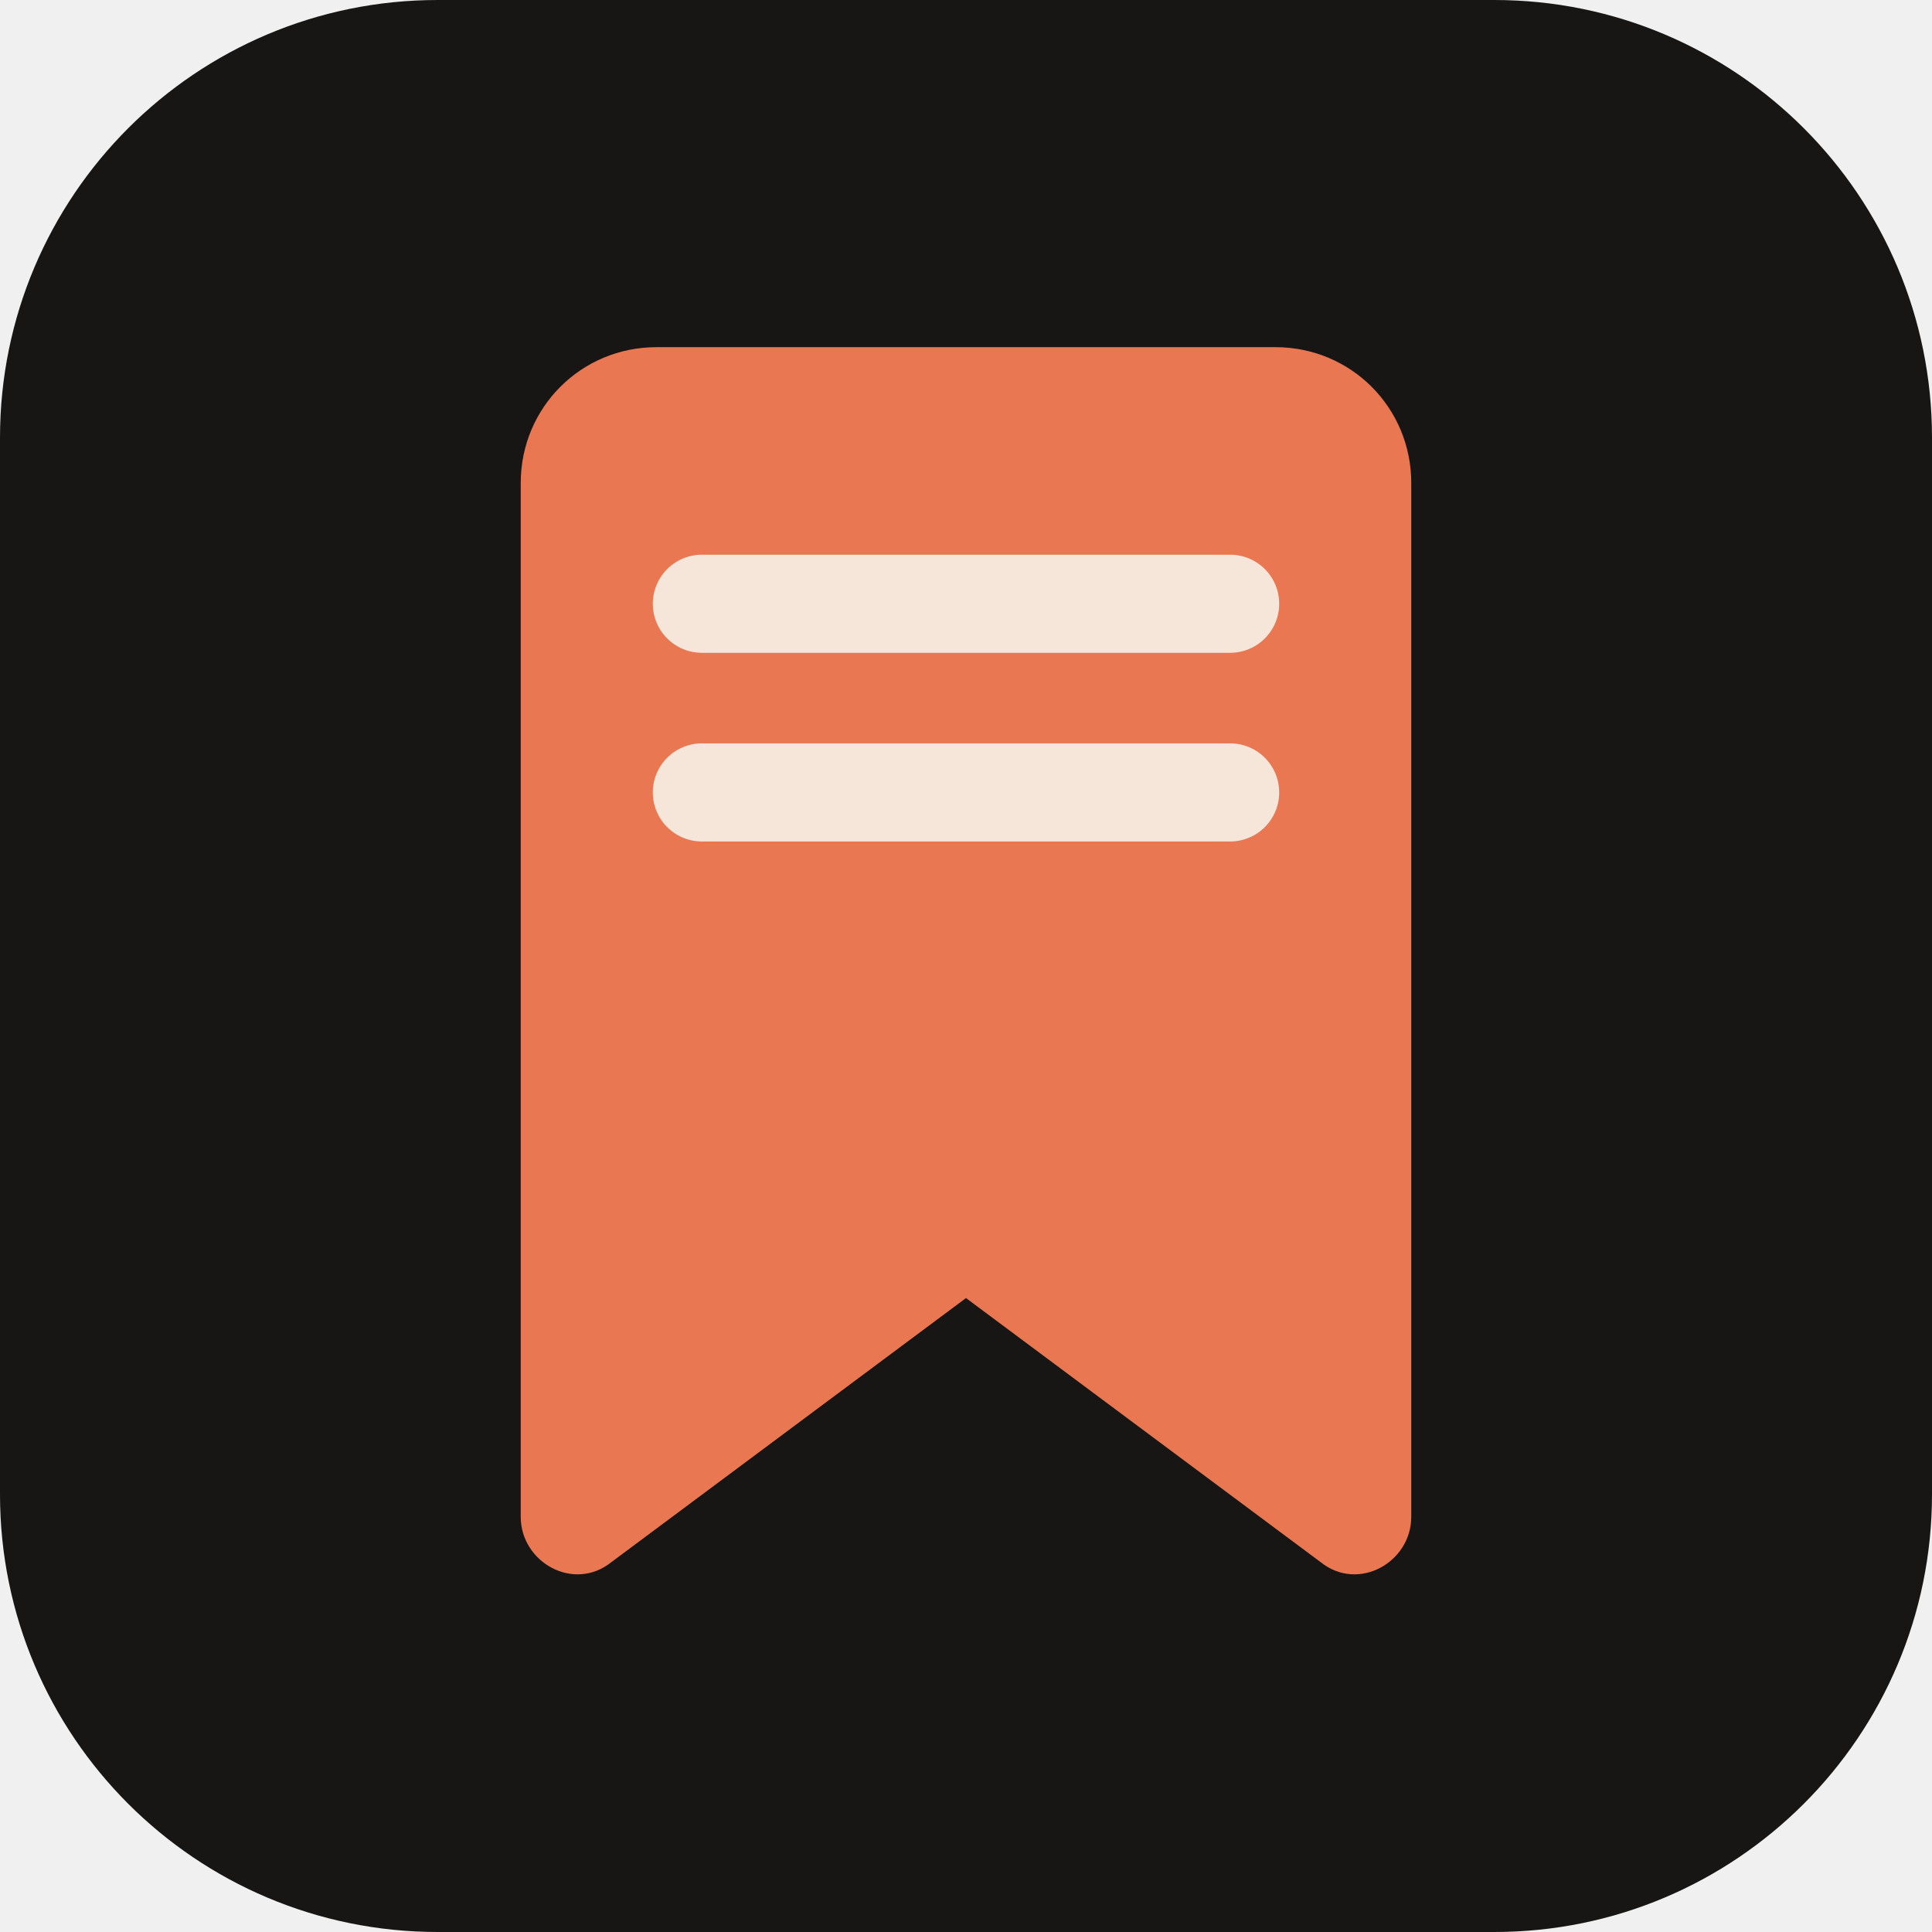
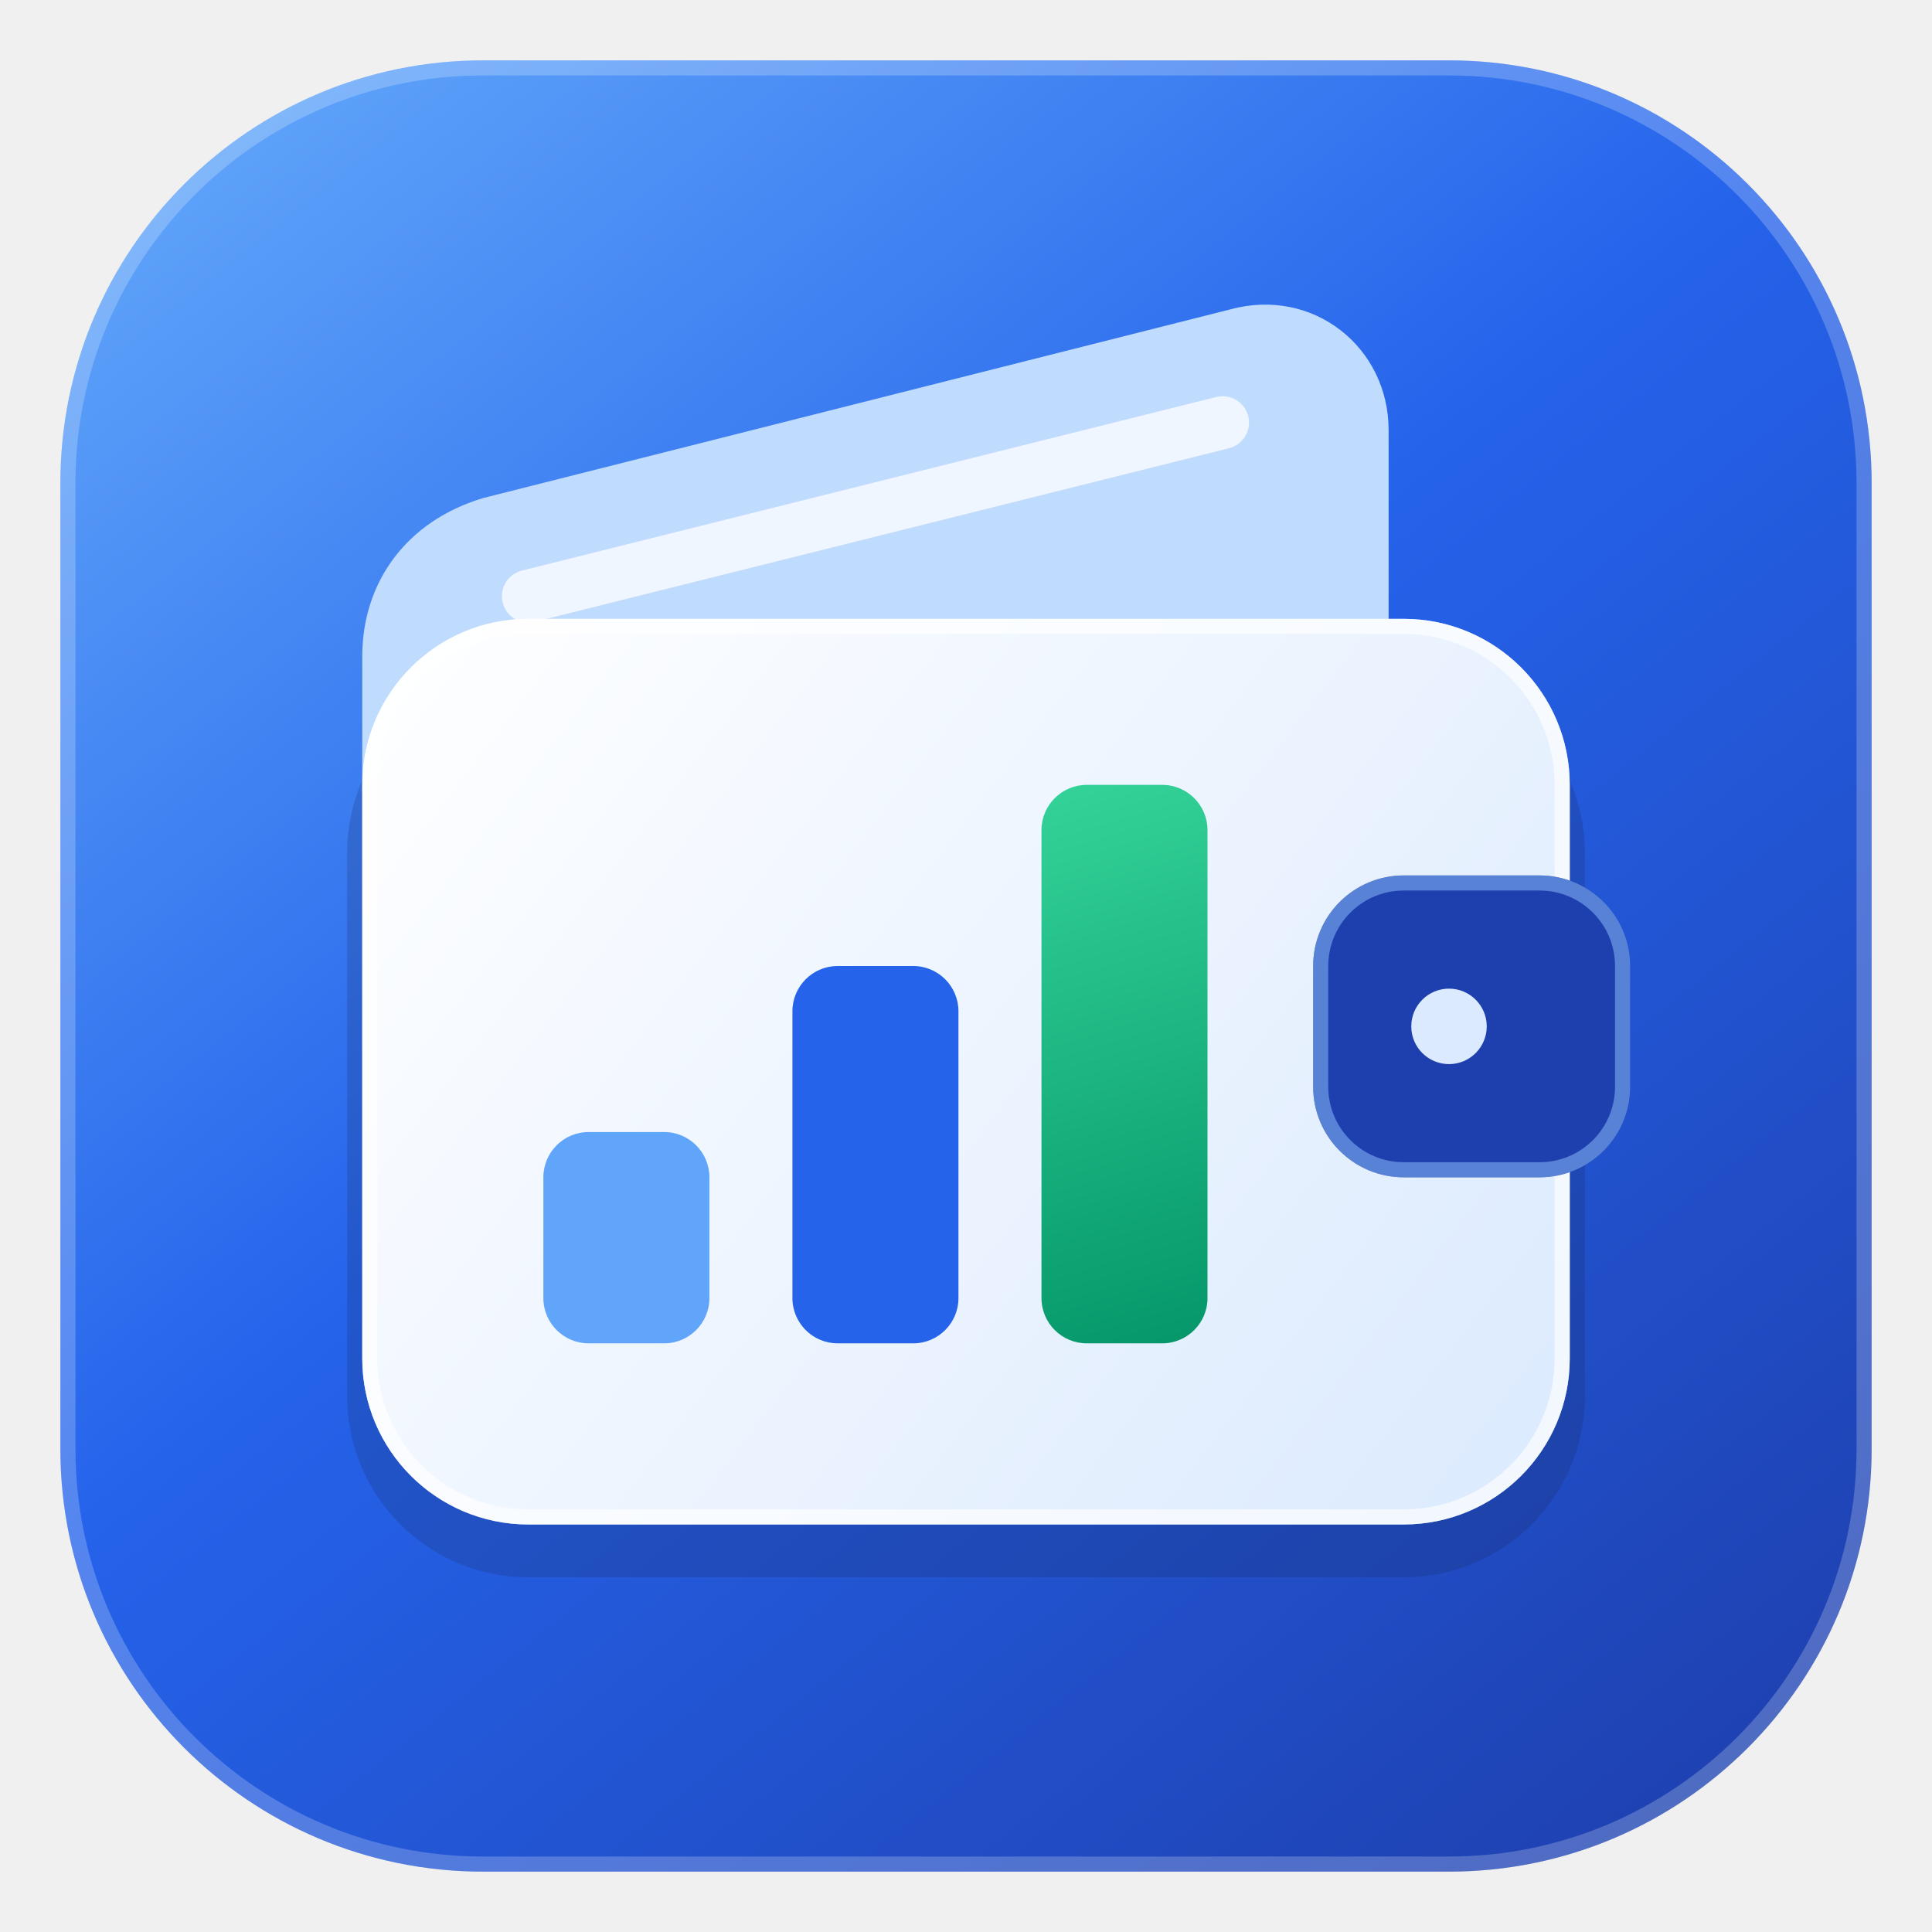
- <svg xmlns="http://www.w3.org/2000/svg" viewBox="0 0 256 256">
-   <rect width="256" height="256" rx="58" fill="#171614" />
-   <path d="M69 64c0-10 8-18 18-18h82c10 0 18 8 18 18v137c0 6-7 10-12 6l-47-35-47 35c-5 4-12 0-12-6V64Z" fill="#e87752" />
-   <path d="M93 80h70M93 105h70" stroke="#f7f0e6" stroke-width="13" stroke-linecap="round" opacity=".92" />
+ <svg xmlns="http://www.w3.org/2000/svg" width="1024" height="1024" viewBox="0 0 256 256" fill="none">
+   <defs>
+     <linearGradient id="tile" x1="32" y1="8" x2="224" y2="248" gradientUnits="userSpaceOnUse">
+       <stop stop-color="#60a5fa" />
+       <stop offset=".45" stop-color="#2563eb" />
+       <stop offset="1" stop-color="#1e40af" />
+     </linearGradient>
+     <linearGradient id="wallet" x1="48" y1="82" x2="204" y2="202" gradientUnits="userSpaceOnUse">
+       <stop stop-color="#ffffff" />
+       <stop offset="1" stop-color="#dbeafe" />
+     </linearGradient>
+     <linearGradient id="growth" x1="138" y1="104" x2="160" y2="178" gradientUnits="userSpaceOnUse">
+       <stop stop-color="#34d399" />
+       <stop offset="1" stop-color="#059669" />
+     </linearGradient>
+   </defs>
+   <rect x="8" y="8" width="240" height="240" rx="56" fill="url(#tile)" />
+   <rect x="9" y="9" width="238" height="238" rx="55" stroke="#ffffff" stroke-opacity=".22" stroke-width="2" />
+   <path d="M48 103V87c0-10 6-18 16-21l99-25c11-3 21 5 21 16v48H48Z" fill="#bfdbfe" />
+   <path d="m70 79 92-23" stroke="#eff6ff" stroke-width="7" stroke-linecap="round" />
+   <rect x="46" y="89" width="164" height="120" rx="24" fill="#172554" fill-opacity=".2" />
+   <rect x="48" y="82" width="160" height="120" rx="22" fill="url(#wallet)" />
+   <rect x="49" y="83" width="158" height="118" rx="21" stroke="#ffffff" stroke-opacity=".65" stroke-width="2" />
+   <rect x="72" y="150" width="22" height="28" rx="6" fill="#60a5fa" />
+   <rect x="105" y="128" width="22" height="50" rx="6" fill="#2563eb" />
+   <rect x="138" y="104" width="22" height="74" rx="6" fill="url(#growth)" />
+   <rect x="174" y="116" width="42" height="40" rx="12" fill="#1e40af" />
+   <rect x="175" y="117" width="40" height="38" rx="11" stroke="#93c5fd" stroke-opacity=".5" stroke-width="2" />
+   <circle cx="192" cy="136" r="5" fill="#dbeafe" />
</svg>
